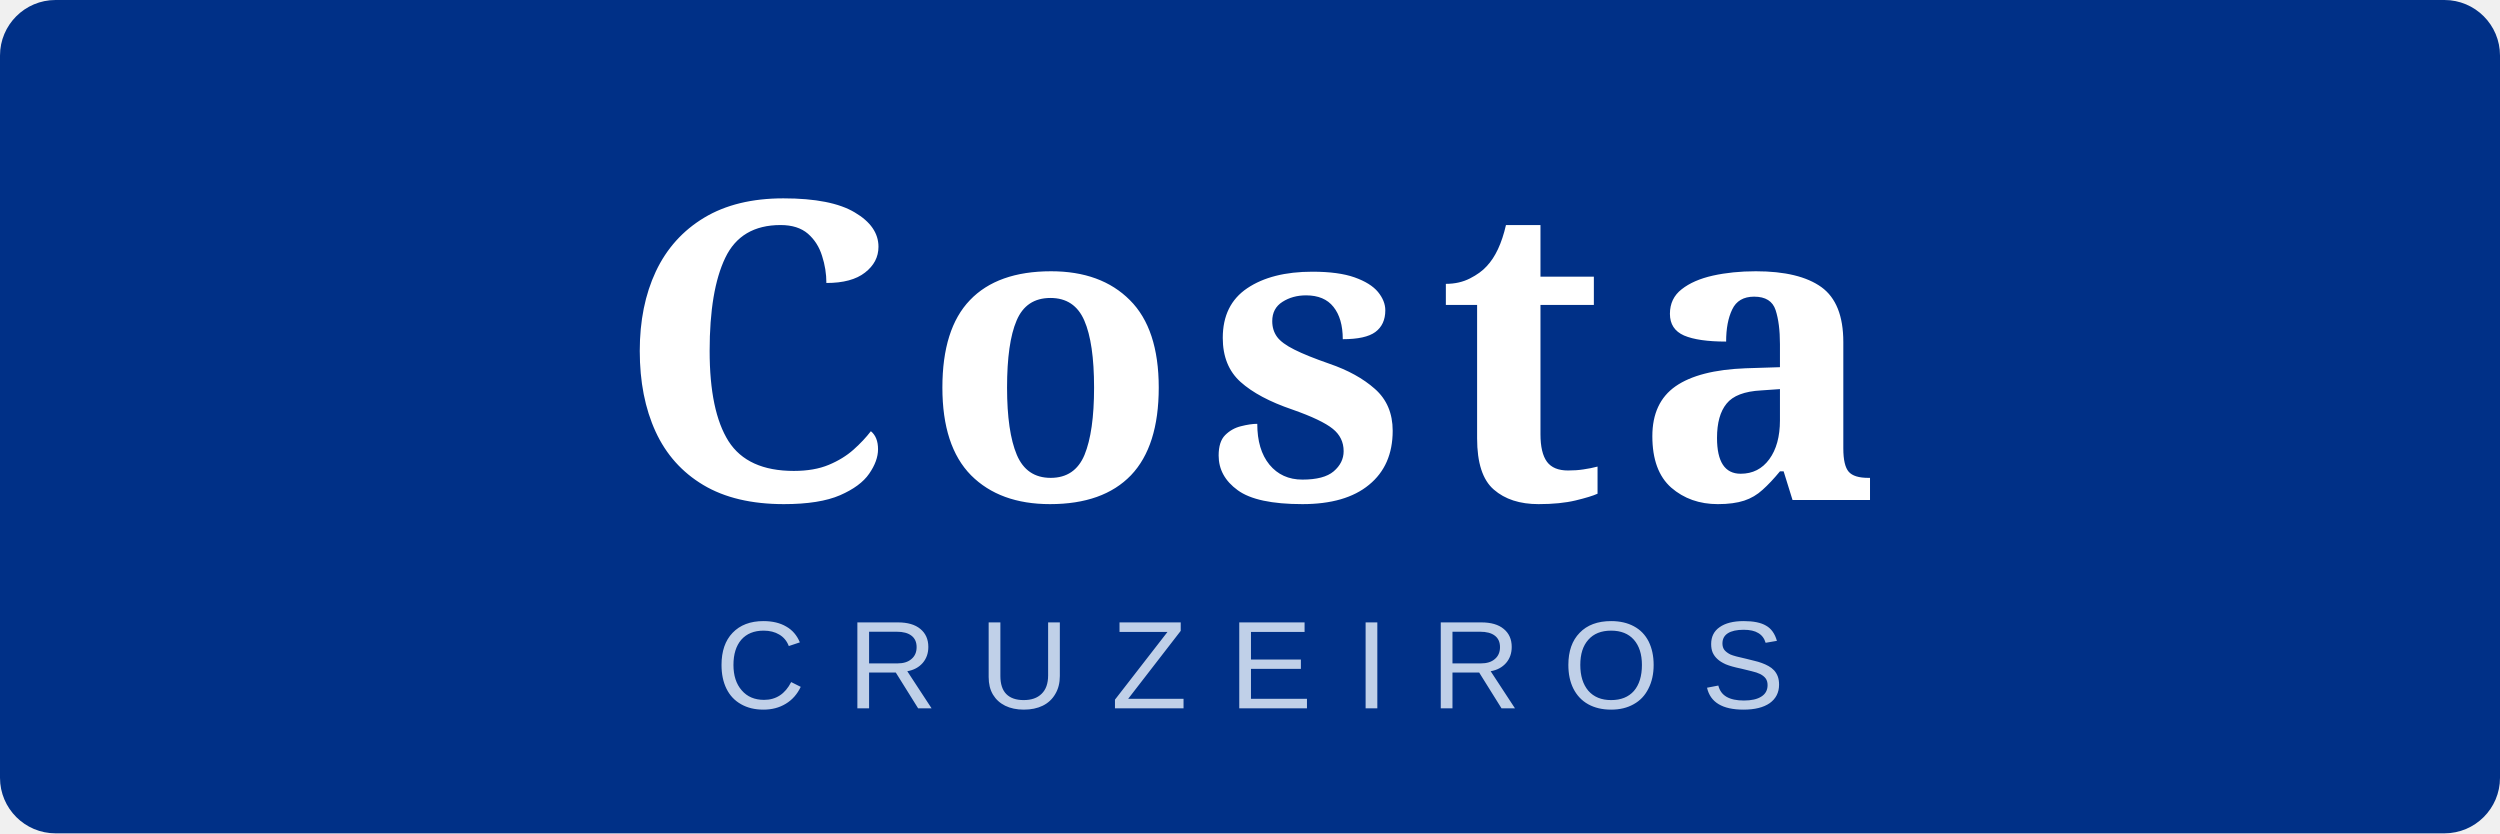
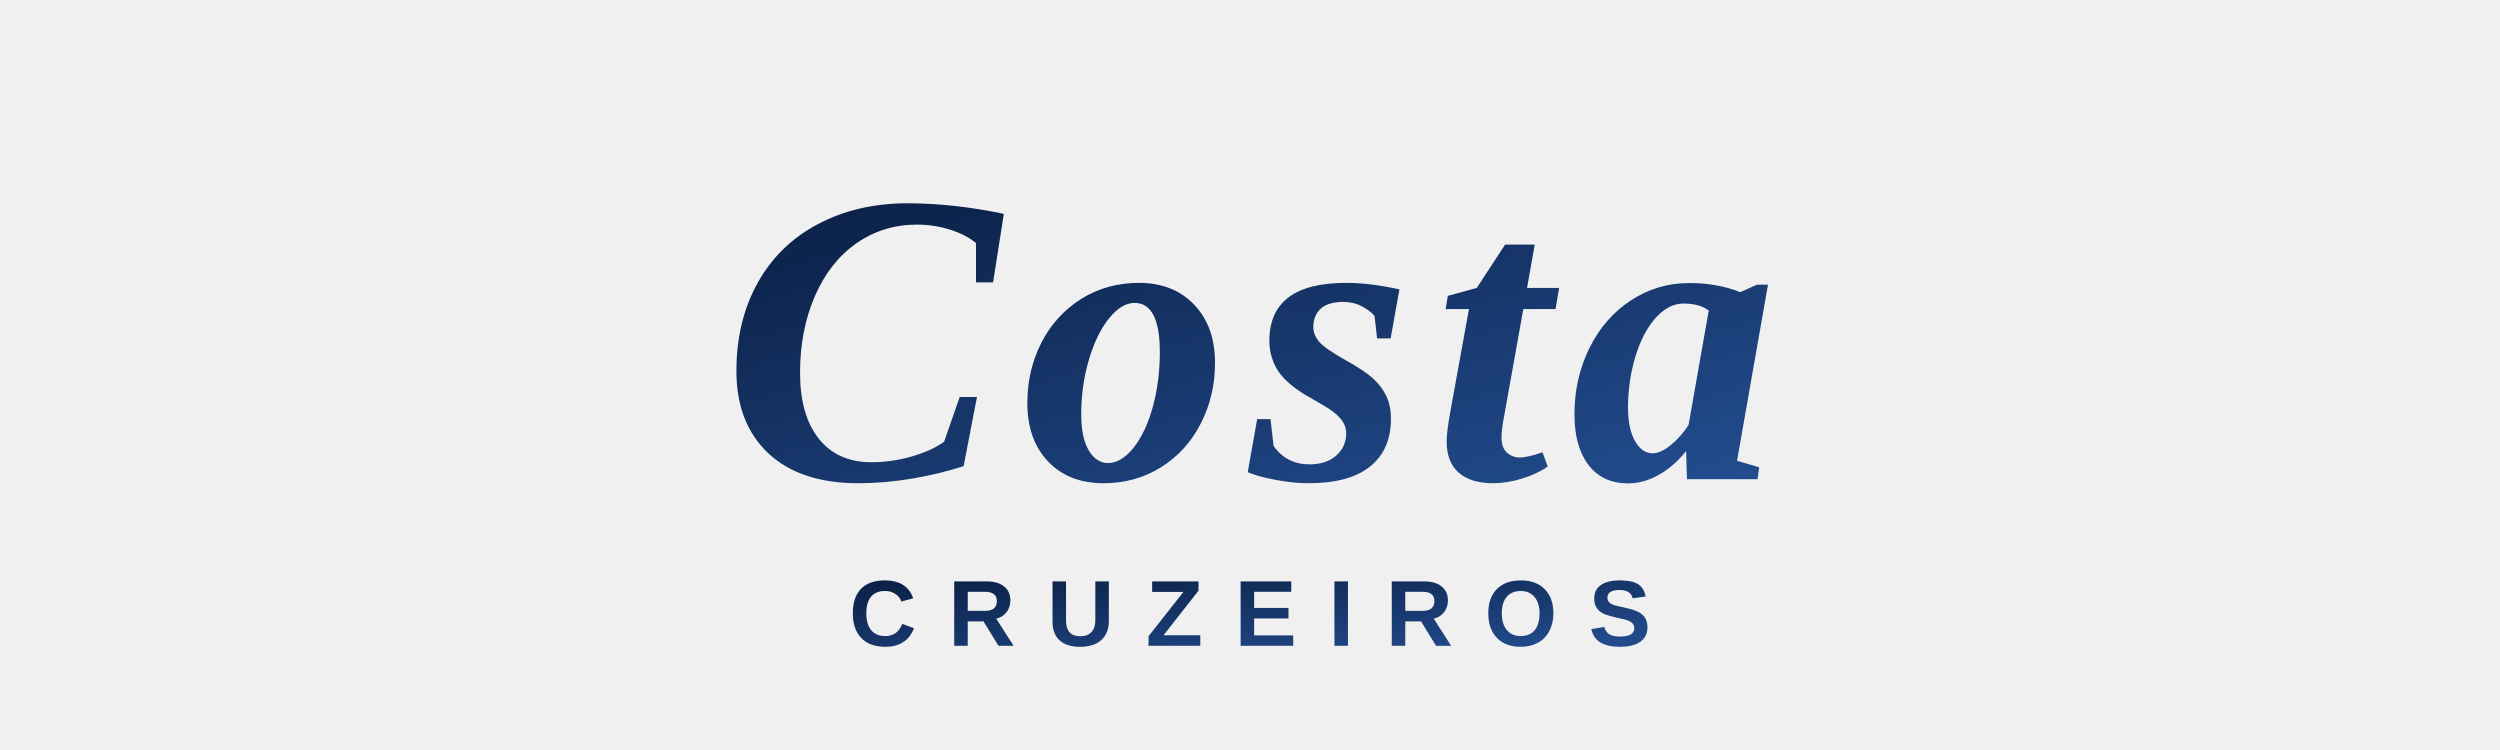
- <svg xmlns="http://www.w3.org/2000/svg" viewBox="0 0 180 60">
-   <rect x="0" y="0" width="180" height="60" rx="4" fill="#003087" />
-   <text x="90" y="36" font-family="Georgia,serif" font-size="30" font-weight="bold" fill="white" text-anchor="middle" letter-spacing="2">Costa</text>
-   <text x="90" y="51" font-family="Arial,sans-serif" font-size="9" fill="#C0D0E8" text-anchor="middle" letter-spacing="3">CRUZEIROS</text>
+ <svg xmlns="http://www.w3.org/2000/svg" viewBox="0 0 240 72">
+   <defs>
+     <linearGradient id="g" x1="0%" y1="0%" x2="100%" y2="100%">
+       <stop offset="0%" stop-color="#0a1f44" />
+       <stop offset="100%" stop-color="#234d90" />
+     </linearGradient>
+   </defs>
+   <text x="120" y="46" font-family="Georgia,Times New Roman,serif" font-size="40" font-weight="bold" font-style="italic" fill="url(#g)" text-anchor="middle" letter-spacing="2">Costa</text>
+   <text x="120" y="62" font-family="Arial,Helvetica,sans-serif" font-size="9" font-weight="600" fill="url(#g)" text-anchor="middle" letter-spacing="3">CRUZEIROS</text>
</svg>
